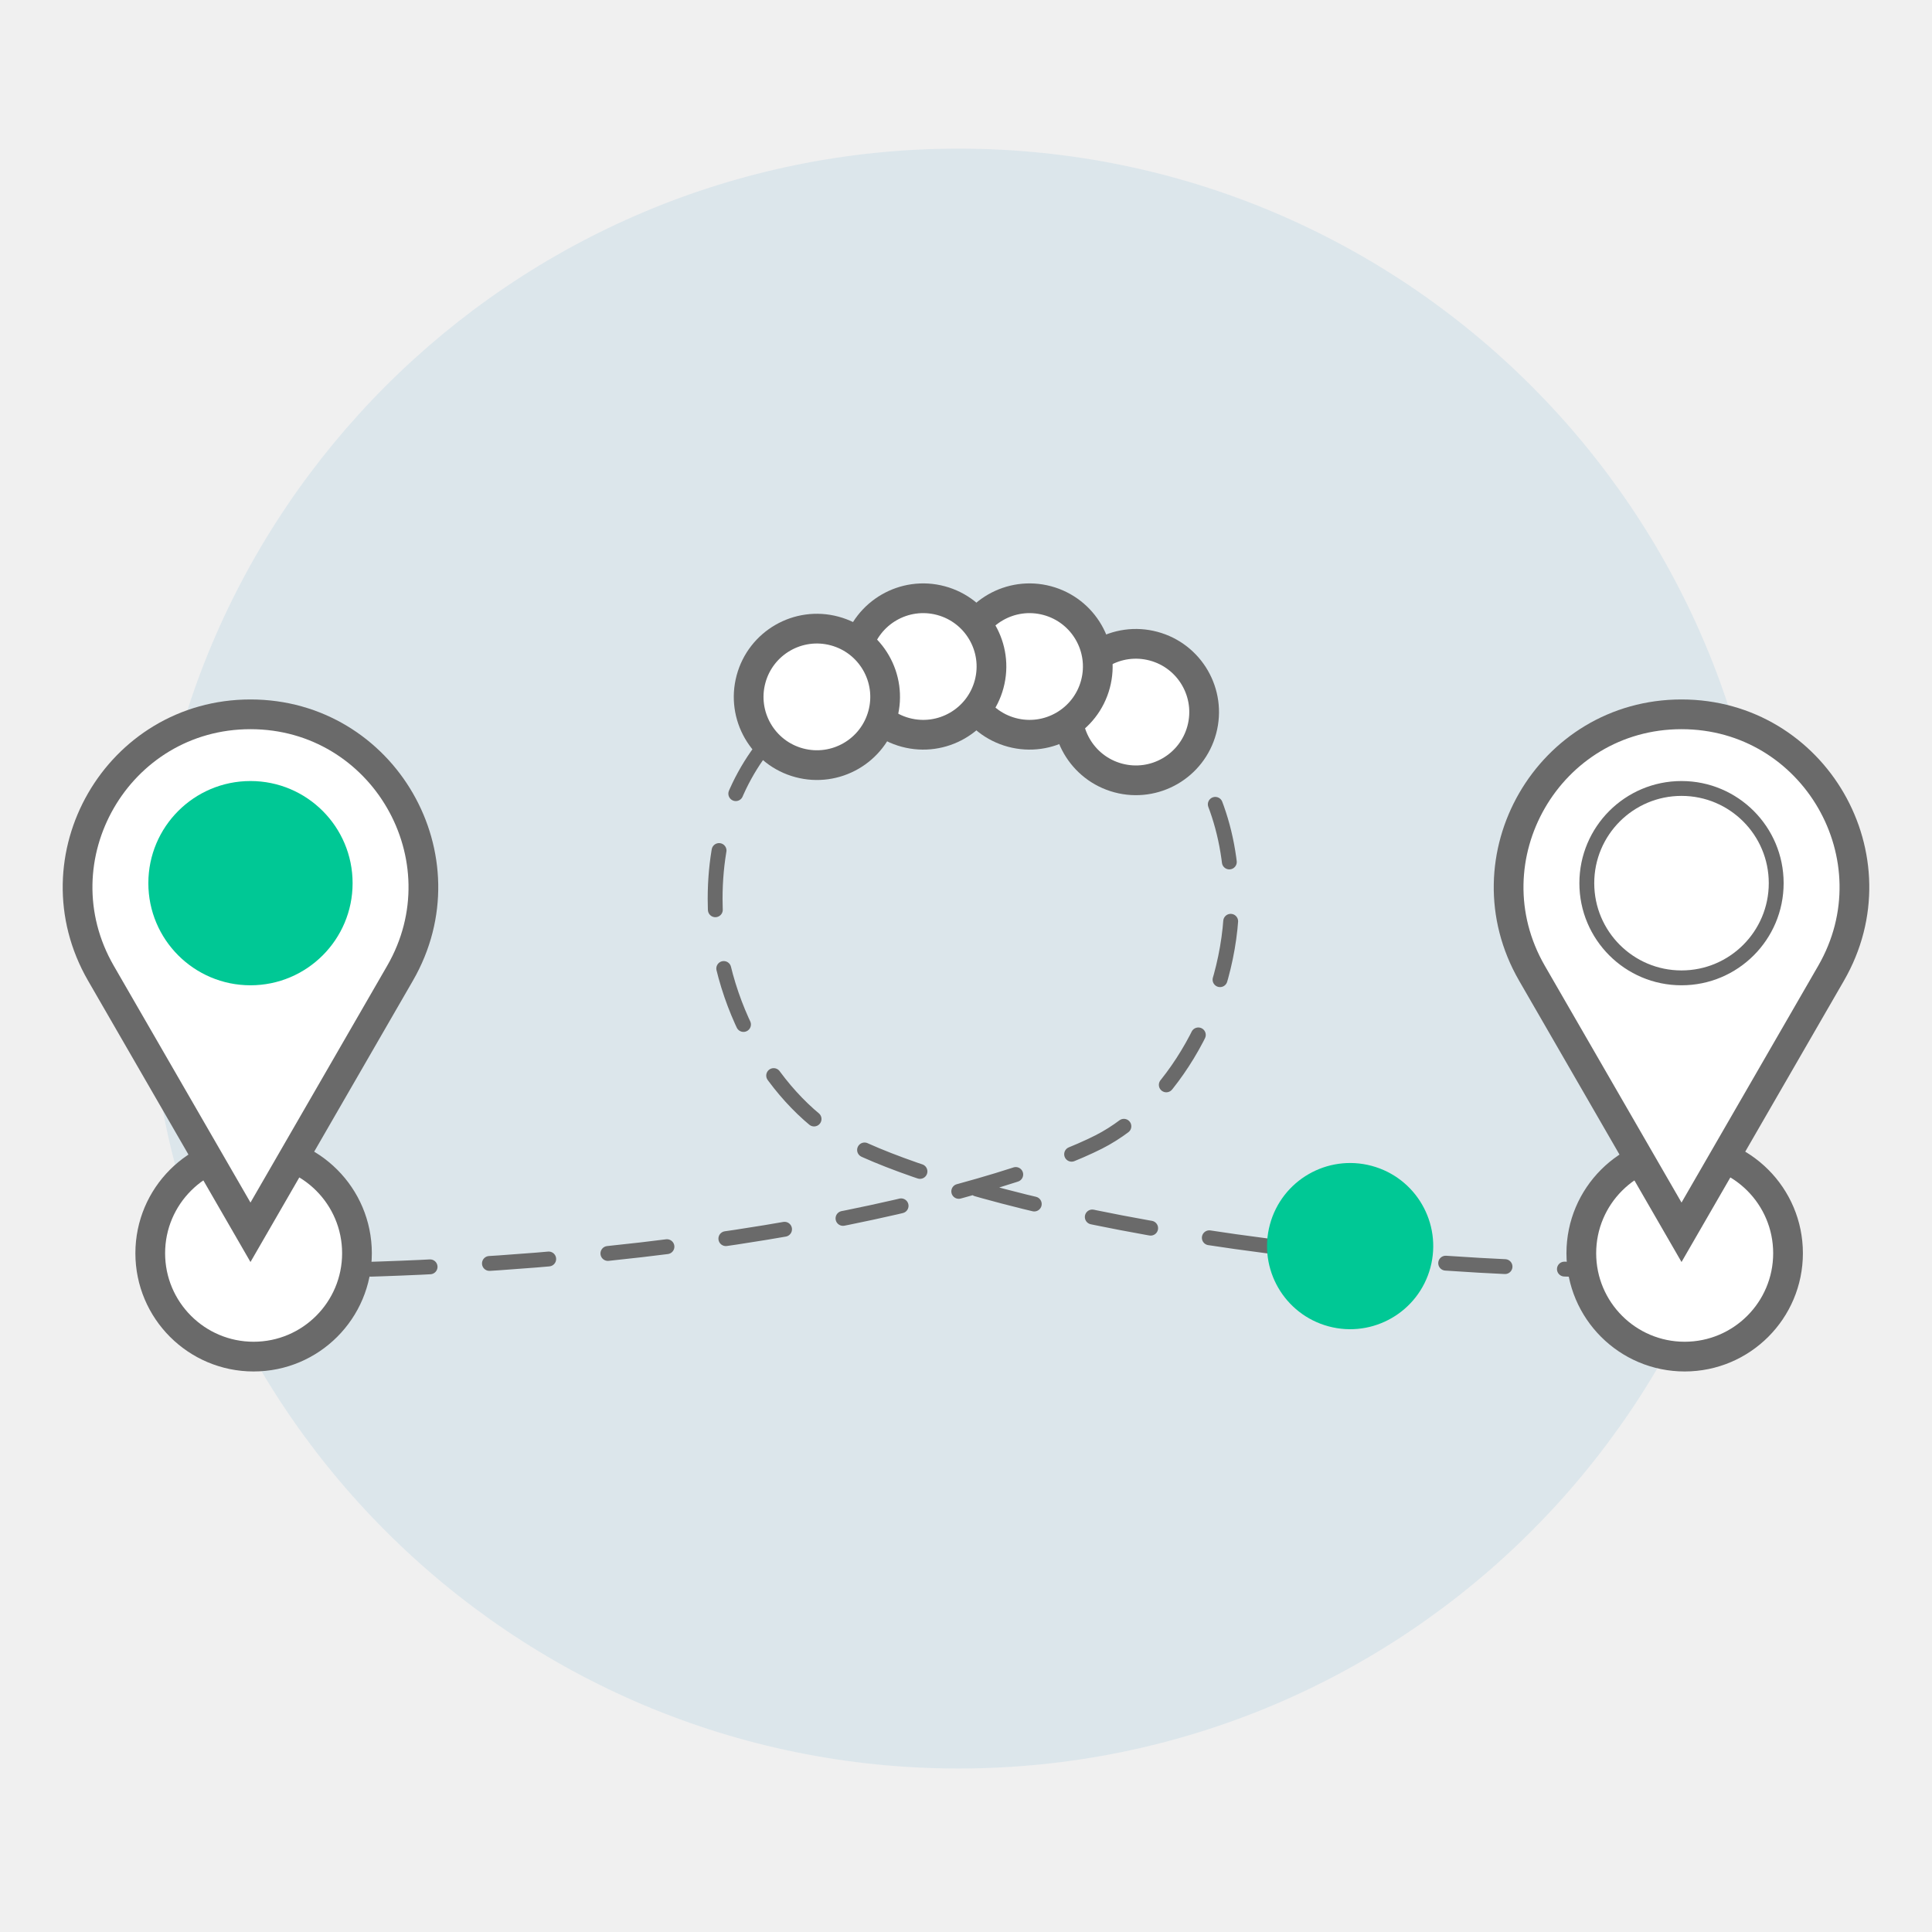
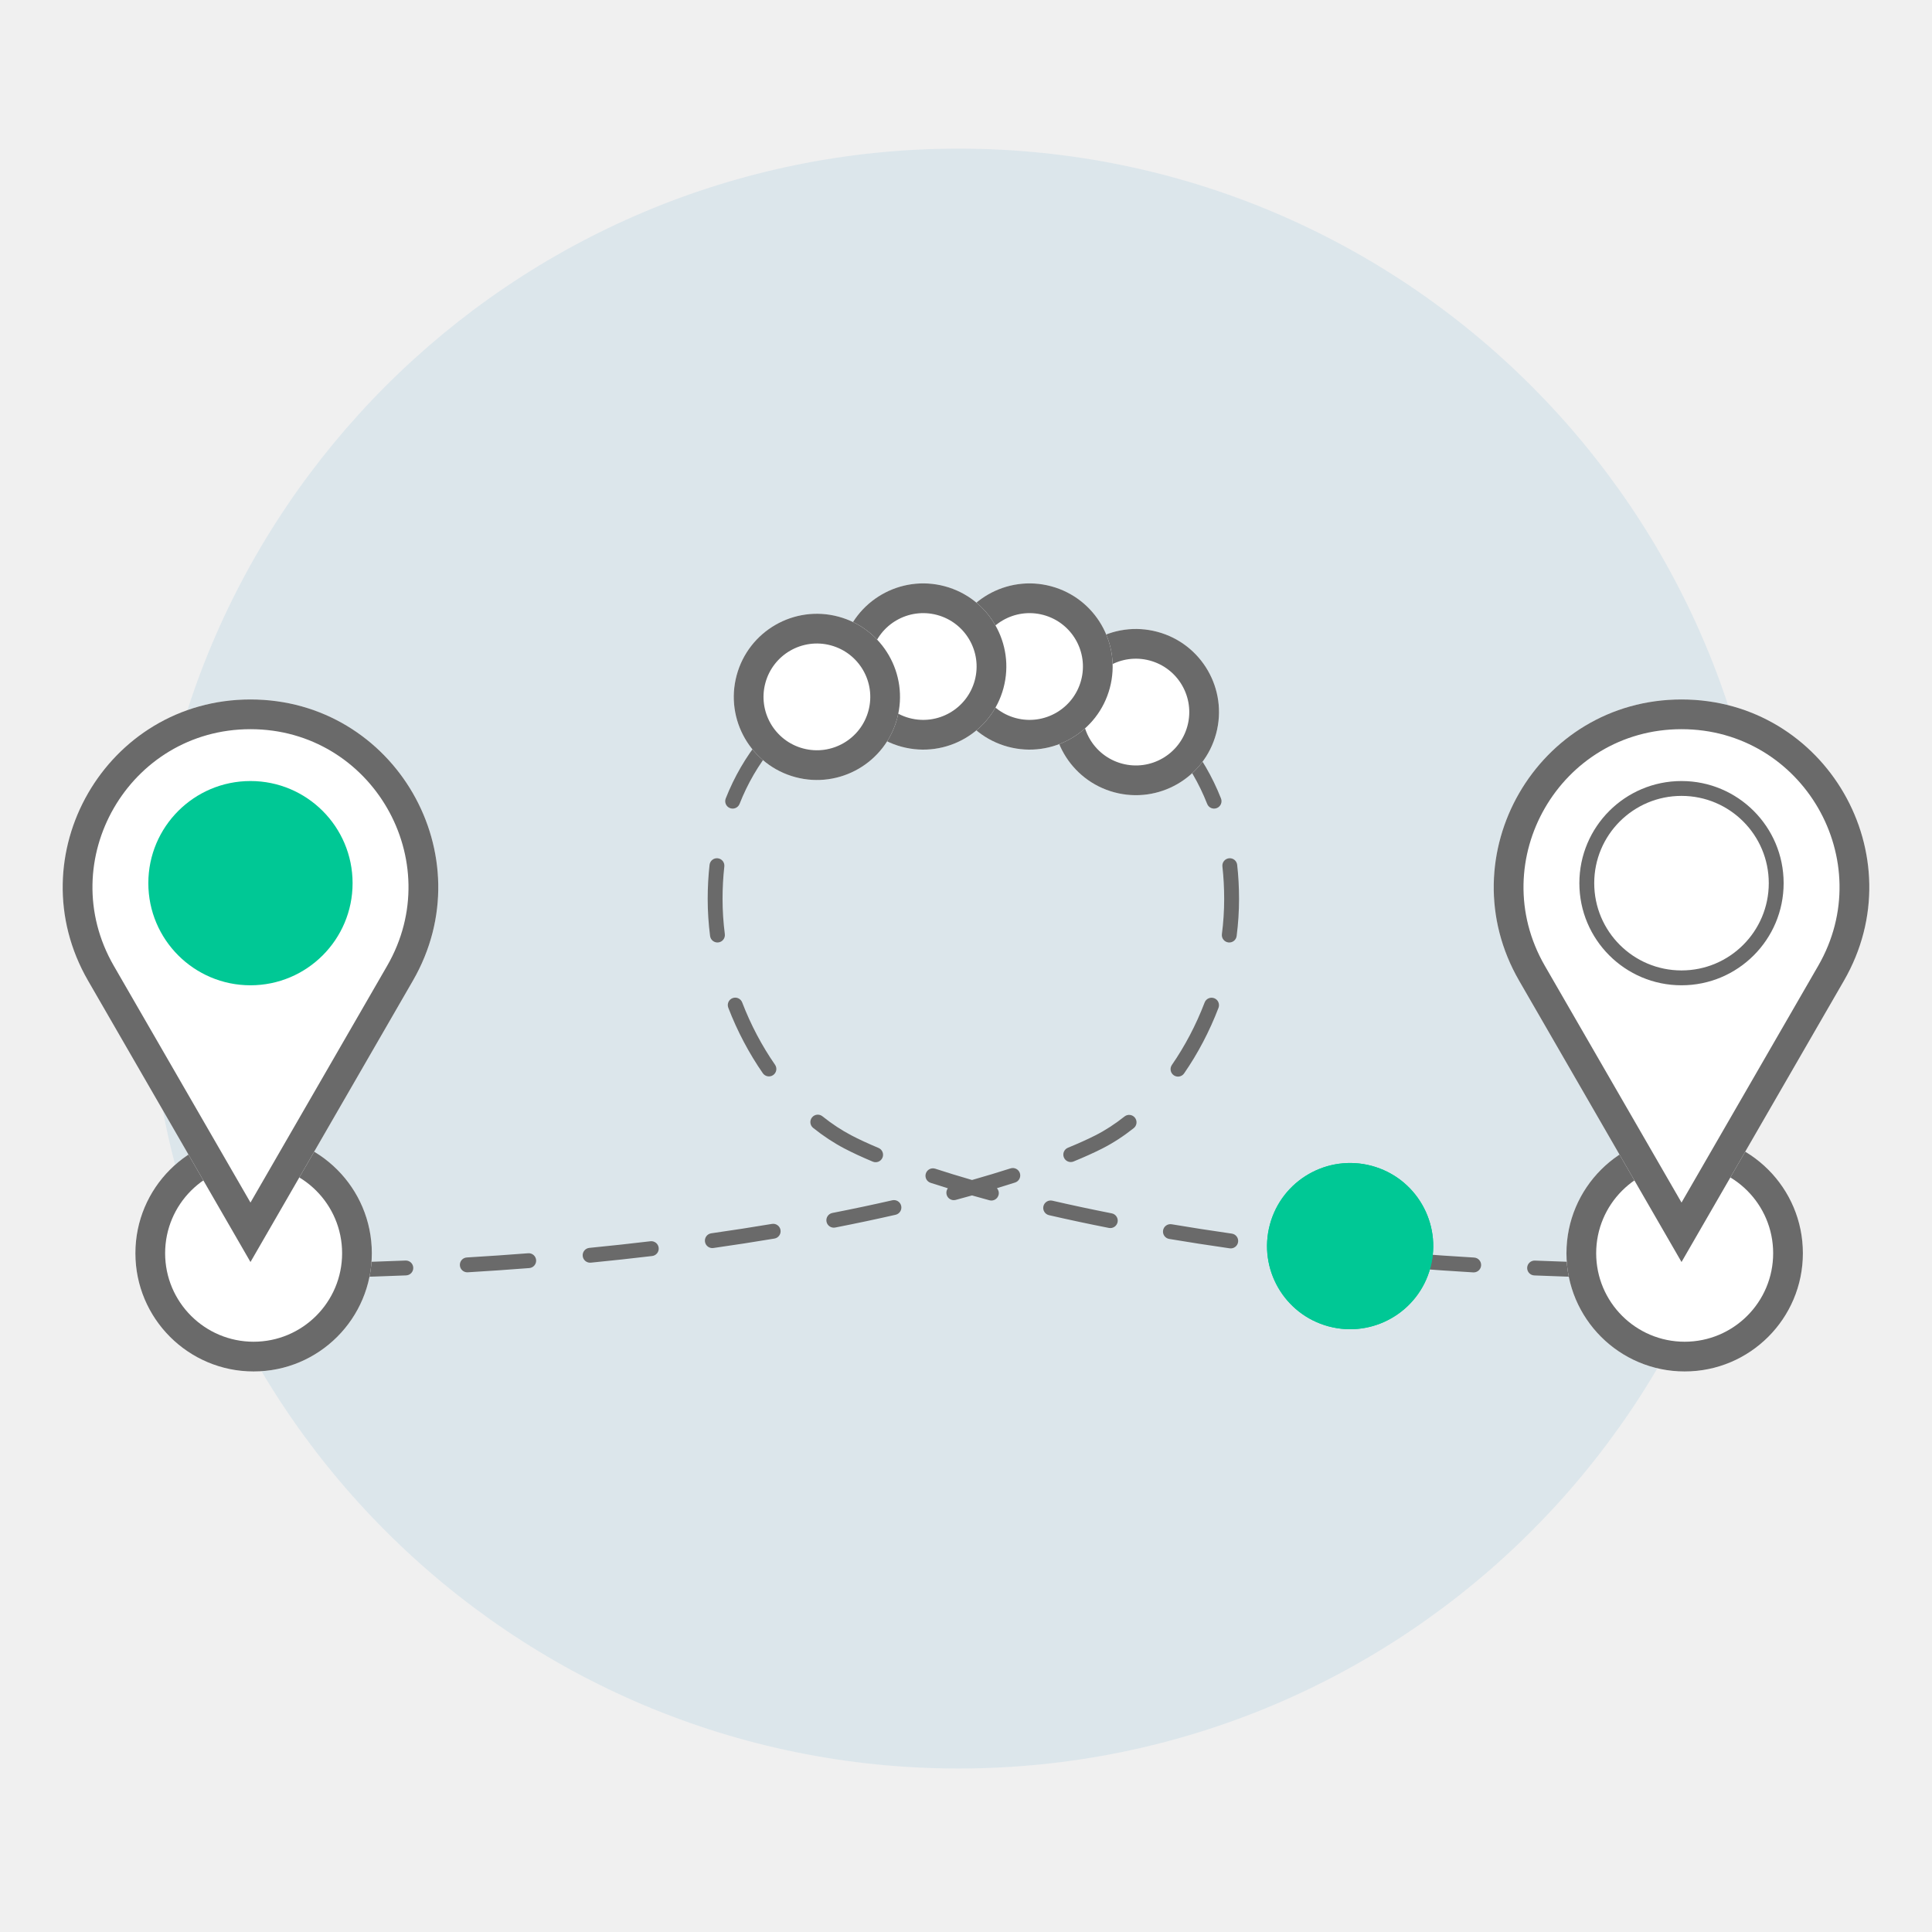
<svg xmlns="http://www.w3.org/2000/svg" width="130" height="130" viewBox="0 0 130 130" fill="none">
-   <g clip-path="url(#clip0_469_4167)">
-     <path opacity="0.1" d="M119 64.5C119 94.6 94.6 119 64.5 119C34.401 119 10 94.6 10 64.5C10 34.401 34.401 10 64.5 10C94.6 10 119 34.401 119 64.5Z" fill="#2D8EC5" />
-     <path d="M16.944 85.529C48.835 85.529 68.224 79.737 73.933 76.841C78.783 74.38 82.872 67.607 82.872 60.487C82.872 50.326 75.657 44.133 65.496 44.133C55.334 44.133 48.119 50.326 48.119 60.487C48.119 67.607 52.208 74.305 57.059 76.841C62.597 79.737 81.645 85.529 113.536 85.529" stroke="#6A6A6A" stroke-linecap="round" stroke-dasharray="4 4" />
-     <circle cx="17.065" cy="84.328" r="6.955" fill="white" stroke="#6A6A6A" stroke-width="2" />
-     <path d="M26.915 65.491L16.854 82.918L6.793 65.491C2.322 57.746 7.911 48.065 16.854 48.065C25.797 48.065 31.387 57.746 26.915 65.491Z" fill="white" stroke="#6A6A6A" stroke-width="2" />
-     <circle cx="16.854" cy="59.426" r="6.872" fill="#00C895" />
-     <circle cx="113.358" cy="84.328" r="6.955" fill="white" stroke="#6A6A6A" stroke-width="2" />
-     <path d="M123.207 65.491L113.146 82.918L103.085 65.491C98.613 57.746 104.203 48.065 113.146 48.065C122.089 48.065 127.678 57.746 123.207 65.491Z" fill="white" stroke="#6A6A6A" stroke-width="2" />
-     <circle cx="113.145" cy="59.426" r="6.372" fill="white" stroke="#6A6A6A" />
-     <circle cx="90.848" cy="83.848" r="4.591" transform="rotate(15 90.8477 83.8479)" fill="#00C895" stroke="#00C895" stroke-width="2" />
-     <circle cx="76.432" cy="47.914" r="4.591" transform="rotate(15 76.4317 47.9144)" fill="white" stroke="#6A6A6A" stroke-width="2" />
-     <circle cx="69.276" cy="44.848" r="4.591" transform="rotate(15 69.2764 44.8479)" fill="white" stroke="#6A6A6A" stroke-width="2" />
-     <circle cx="62.122" cy="44.848" r="4.591" transform="rotate(15 62.1221 44.8479)" fill="white" stroke="#6A6A6A" stroke-width="2" />
-     <circle cx="54.967" cy="46.892" r="4.591" transform="rotate(15 54.9673 46.8922)" fill="white" stroke="#6A6A6A" stroke-width="2" />
-   </g>
-   <defs>
-     <clipPath id="clip0_469_4167">
-       <rect width="130" height="130" fill="white" />
-     </clipPath>
-   </defs>
+   <path opacity="0.1" d="M119 64.5C119 94.6 94.6 119 64.5 119C34.401 119 10 94.6 10 64.5C10 34.401 34.401 10 64.5 10C94.6 10 119 34.401 119 64.5Z" fill="#2D8EC5" />
+   <path fill-rule="evenodd" clip-rule="evenodd" d="M63.21 43.739C63.954 43.669 64.717 43.633 65.496 43.633C66.274 43.633 67.037 43.669 67.781 43.739C68.056 43.765 68.258 44.009 68.232 44.284C68.206 44.559 67.962 44.761 67.687 44.734C66.975 44.667 66.244 44.633 65.496 44.633C64.747 44.633 64.016 44.667 63.304 44.734C63.029 44.761 62.785 44.559 62.759 44.284C62.733 44.009 62.935 43.765 63.21 43.739ZM71.64 44.975C71.725 44.712 72.008 44.569 72.27 44.654C73.777 45.146 75.168 45.811 76.42 46.639C76.65 46.791 76.713 47.102 76.561 47.332C76.409 47.562 76.098 47.625 75.868 47.473C74.695 46.697 73.386 46.071 71.96 45.605C71.698 45.519 71.554 45.237 71.64 44.975ZM59.351 44.975C59.437 45.237 59.294 45.519 59.031 45.605C57.605 46.071 56.296 46.697 55.123 47.473C54.893 47.625 54.583 47.562 54.43 47.332C54.278 47.102 54.341 46.791 54.572 46.639C55.823 45.811 57.214 45.146 58.721 44.654C58.983 44.569 59.266 44.712 59.351 44.975ZM79.138 49.662C79.353 49.488 79.668 49.521 79.842 49.736C80.796 50.915 81.576 52.25 82.158 53.726C82.259 53.983 82.133 54.273 81.876 54.374C81.619 54.476 81.329 54.35 81.228 54.093C80.683 52.71 79.954 51.464 79.064 50.365C78.891 50.15 78.924 49.835 79.138 49.662ZM51.853 49.662C52.068 49.835 52.101 50.15 51.927 50.365C51.037 51.464 50.308 52.71 49.764 54.093C49.662 54.35 49.372 54.476 49.115 54.374C48.858 54.273 48.732 53.983 48.833 53.726C49.415 52.25 50.195 50.915 51.15 49.736C51.323 49.521 51.638 49.488 51.853 49.662ZM82.694 57.752C82.969 57.721 83.216 57.919 83.247 58.193C83.33 58.935 83.372 59.7 83.372 60.487C83.372 61.326 83.317 62.16 83.211 62.982C83.176 63.256 82.926 63.449 82.652 63.414C82.378 63.379 82.184 63.129 82.219 62.855C82.32 62.073 82.372 61.282 82.372 60.487C82.372 59.736 82.332 59.008 82.253 58.304C82.222 58.03 82.42 57.783 82.694 57.752ZM48.297 57.752C48.572 57.783 48.769 58.03 48.738 58.304C48.66 59.008 48.619 59.736 48.619 60.487C48.619 61.282 48.672 62.073 48.772 62.853C48.807 63.127 48.614 63.378 48.34 63.413C48.066 63.448 47.815 63.255 47.78 62.981C47.675 62.16 47.619 61.326 47.619 60.487C47.619 59.7 47.662 58.935 47.745 58.193C47.775 57.919 48.023 57.721 48.297 57.752ZM49.293 67.162C49.55 67.063 49.84 67.192 49.939 67.449C50.522 68.967 51.275 70.383 52.15 71.644C52.308 71.871 52.251 72.182 52.024 72.34C51.797 72.497 51.486 72.441 51.328 72.214C50.408 70.886 49.617 69.399 49.005 67.808C48.906 67.55 49.035 67.261 49.293 67.162ZM81.702 67.168C81.96 67.266 82.089 67.555 81.991 67.813C81.382 69.407 80.594 70.898 79.676 72.227C79.519 72.454 79.208 72.511 78.981 72.354C78.754 72.197 78.697 71.886 78.853 71.658C79.725 70.397 80.475 68.977 81.057 67.456C81.155 67.198 81.444 67.069 81.702 67.168ZM54.637 75.191C54.81 74.975 55.125 74.941 55.34 75.113C55.972 75.619 56.625 76.05 57.29 76.398C57.782 76.655 58.389 76.939 59.113 77.242C59.367 77.348 59.487 77.641 59.381 77.896C59.274 78.151 58.981 78.271 58.726 78.164C57.983 77.853 57.349 77.557 56.827 77.284C56.1 76.904 55.393 76.436 54.715 75.894C54.5 75.721 54.465 75.406 54.637 75.191ZM76.366 75.207C76.538 75.424 76.502 75.738 76.286 75.91C75.604 76.451 74.892 76.915 74.159 77.287C73.628 77.556 72.987 77.847 72.238 78.154C71.983 78.259 71.69 78.137 71.586 77.881C71.481 77.626 71.603 77.334 71.859 77.229C72.589 76.93 73.205 76.65 73.707 76.395C74.374 76.057 75.029 75.631 75.664 75.127C75.88 74.955 76.195 74.991 76.366 75.207ZM68.626 78.941C68.71 79.204 68.565 79.486 68.302 79.57C67.91 79.696 67.503 79.822 67.082 79.95C67.189 80.072 67.236 80.244 67.19 80.412C67.118 80.679 66.843 80.837 66.577 80.764C66.175 80.656 65.784 80.547 65.404 80.438C65.048 80.538 64.682 80.638 64.308 80.739C64.042 80.81 63.767 80.652 63.696 80.385C63.655 80.231 63.69 80.075 63.778 79.957C63.378 79.834 62.992 79.712 62.619 79.59C62.356 79.505 62.213 79.223 62.298 78.96C62.384 78.698 62.666 78.554 62.929 78.639C63.695 78.889 64.52 79.143 65.406 79.399C66.333 79.135 67.197 78.874 67.997 78.618C68.26 78.533 68.542 78.678 68.626 78.941ZM60.639 81.14C60.701 81.409 60.532 81.677 60.263 81.739C58.986 82.031 57.631 82.318 56.201 82.598C55.93 82.651 55.667 82.475 55.614 82.204C55.561 81.933 55.738 81.67 56.009 81.617C57.429 81.339 58.773 81.053 60.041 80.764C60.31 80.703 60.578 80.871 60.639 81.14ZM70.209 81.166C70.271 80.897 70.54 80.729 70.809 80.791C72.064 81.08 73.397 81.366 74.807 81.644C75.078 81.697 75.254 81.96 75.201 82.231C75.147 82.502 74.884 82.678 74.613 82.625C73.194 82.345 71.85 82.057 70.584 81.766C70.315 81.704 70.147 81.435 70.209 81.166ZM52.519 82.765C52.565 83.037 52.381 83.295 52.109 83.341C50.793 83.561 49.424 83.773 48.001 83.976C47.728 84.015 47.475 83.825 47.436 83.551C47.397 83.278 47.587 83.025 47.861 82.986C49.275 82.785 50.636 82.573 51.944 82.354C52.216 82.309 52.474 82.492 52.519 82.765ZM78.261 82.788C78.307 82.516 78.565 82.333 78.837 82.378C80.133 82.596 81.482 82.807 82.885 83.007C83.159 83.046 83.349 83.299 83.309 83.572C83.27 83.846 83.017 84.036 82.744 83.997C81.333 83.795 79.975 83.584 78.671 83.365C78.399 83.319 78.216 83.061 78.261 82.788ZM44.321 83.958C44.354 84.232 44.158 84.481 43.884 84.514C42.548 84.673 41.172 84.823 39.756 84.962C39.481 84.989 39.236 84.788 39.209 84.513C39.182 84.238 39.383 83.993 39.658 83.967C41.068 83.829 42.437 83.679 43.765 83.521C44.039 83.488 44.288 83.684 44.321 83.958ZM86.389 83.975C86.422 83.701 86.671 83.505 86.945 83.538C88.261 83.695 89.618 83.843 91.016 83.98C91.29 84.006 91.491 84.251 91.465 84.526C91.438 84.801 91.193 85.002 90.918 84.975C89.513 84.837 88.149 84.689 86.826 84.531C86.552 84.498 86.356 84.249 86.389 83.975ZM36.075 84.788C36.096 85.064 35.891 85.304 35.615 85.326C34.267 85.431 32.886 85.526 31.472 85.61C31.197 85.626 30.96 85.416 30.944 85.14C30.927 84.865 31.137 84.628 31.413 84.612C32.821 84.528 34.195 84.434 35.538 84.329C35.813 84.307 36.053 84.513 36.075 84.788ZM94.563 84.798C94.584 84.522 94.825 84.317 95.1 84.338C96.431 84.442 97.794 84.535 99.191 84.618C99.467 84.634 99.677 84.87 99.661 85.146C99.645 85.422 99.408 85.632 99.132 85.616C97.729 85.533 96.359 85.439 95.022 85.335C94.747 85.314 94.541 85.073 94.563 84.798ZM27.807 85.298C27.819 85.574 27.604 85.807 27.328 85.818C25.971 85.874 24.587 85.92 23.175 85.954C22.899 85.961 22.67 85.743 22.663 85.466C22.656 85.19 22.875 84.961 23.151 84.954C24.557 84.92 25.936 84.875 27.287 84.819C27.563 84.808 27.796 85.022 27.807 85.298ZM102.76 85.301C102.772 85.025 103.005 84.811 103.281 84.822C104.62 84.877 105.988 84.922 107.383 84.956C107.659 84.962 107.877 85.192 107.871 85.468C107.864 85.744 107.635 85.962 107.359 85.955C105.958 85.922 104.585 85.876 103.239 85.821C102.964 85.81 102.749 85.577 102.76 85.301ZM19.523 85.517C19.526 85.793 19.304 86.019 19.027 86.021C18.339 86.026 17.645 86.029 16.944 86.029C16.668 86.029 16.444 85.805 16.444 85.529C16.444 85.253 16.668 85.029 16.944 85.029C17.642 85.029 18.334 85.026 19.02 85.021C19.296 85.019 19.521 85.241 19.523 85.517ZM110.974 85.517C110.976 85.241 111.202 85.019 111.478 85.021C112.158 85.026 112.844 85.029 113.536 85.029C113.812 85.029 114.036 85.253 114.036 85.529C114.036 85.805 113.812 86.029 113.536 86.029C112.841 86.029 112.153 86.026 111.47 86.021C111.194 86.019 110.972 85.793 110.974 85.517Z" fill="#6A6A6A" />
+   <path d="M25.02 84.328C25.02 88.721 21.459 92.282 17.065 92.282C12.672 92.282 9.111 88.721 9.111 84.328C9.111 79.934 12.672 76.373 17.065 76.373C21.459 76.373 25.02 79.934 25.02 84.328Z" fill="white" />
+   <path fill-rule="evenodd" clip-rule="evenodd" d="M17.065 90.282C20.354 90.282 23.02 87.616 23.02 84.328C23.02 81.039 20.354 78.373 17.065 78.373C13.777 78.373 11.111 81.039 11.111 84.328C11.111 87.616 13.777 90.282 17.065 90.282ZM17.065 92.282C21.459 92.282 25.02 88.721 25.02 84.328C25.02 79.934 21.459 76.373 17.065 76.373C12.672 76.373 9.111 79.934 9.111 84.328C9.111 88.721 12.672 92.282 17.065 92.282Z" fill="#6A6A6A" />
+   <path d="M16.854 84.918L5.927 65.991C1.071 57.58 7.141 47.065 16.854 47.065C26.567 47.065 32.638 57.58 27.782 65.991L16.854 84.918Z" fill="white" />
+   <path fill-rule="evenodd" clip-rule="evenodd" d="M16.854 84.918L27.782 65.991C32.638 57.58 26.567 47.065 16.854 47.065C7.141 47.065 1.071 57.58 5.927 65.991L16.854 84.918ZM16.854 80.918L26.049 64.991C30.136 57.913 25.028 49.065 16.854 49.065C8.681 49.065 3.573 57.913 7.659 64.991L16.854 80.918Z" fill="#6A6A6A" />
+   <path d="M23.725 59.426C23.725 63.221 20.648 66.298 16.853 66.298C13.058 66.298 9.981 63.221 9.981 59.426C9.981 55.631 13.058 52.554 16.853 52.554C20.648 52.554 23.725 55.631 23.725 59.426Z" fill="#00C895" />
+   <path d="M121.312 84.328C121.312 88.721 117.751 92.282 113.358 92.282C108.965 92.282 105.403 88.721 105.403 84.328C105.403 79.934 108.965 76.373 113.358 76.373C117.751 76.373 121.312 79.934 121.312 84.328Z" fill="white" />
+   <path fill-rule="evenodd" clip-rule="evenodd" d="M113.358 90.282C116.647 90.282 119.312 87.616 119.312 84.328C119.312 81.039 116.647 78.373 113.358 78.373C110.069 78.373 107.403 81.039 107.403 84.328C107.403 87.616 110.069 90.282 113.358 90.282ZM113.358 92.282C117.751 92.282 121.312 88.721 121.312 84.328C121.312 79.934 117.751 76.373 113.358 76.373C108.965 76.373 105.403 79.934 105.403 84.328C105.403 88.721 108.965 92.282 113.358 92.282Z" fill="#6A6A6A" />
+   <path d="M113.146 84.918L102.219 65.991C97.362 57.58 103.433 47.065 113.146 47.065C122.859 47.065 128.929 57.58 124.073 65.991L113.146 84.918Z" fill="white" />
+   <path fill-rule="evenodd" clip-rule="evenodd" d="M113.146 84.918L124.073 65.991C128.929 57.58 122.859 47.065 113.146 47.065C103.433 47.065 97.362 57.58 102.219 65.991L113.146 84.918ZM113.146 80.918L122.341 64.991C126.428 57.913 121.319 49.065 113.146 49.065C104.972 49.065 99.864 57.913 103.951 64.991L113.146 80.918Z" fill="#6A6A6A" />
+   <path d="M120.017 59.426C120.017 63.221 116.94 66.298 113.145 66.298C109.349 66.298 106.272 63.221 106.272 59.426C106.272 55.63 109.349 52.554 113.145 52.554C116.94 52.554 120.017 55.63 120.017 59.426Z" fill="white" />
+   <path fill-rule="evenodd" clip-rule="evenodd" d="M113.145 65.298C116.388 65.298 119.017 62.669 119.017 59.426C119.017 56.183 116.388 53.554 113.145 53.554C109.901 53.554 107.272 56.183 107.272 59.426C107.272 62.669 109.901 65.298 113.145 65.298ZM113.145 66.298C116.94 66.298 120.017 63.221 120.017 59.426C120.017 55.63 116.94 52.554 113.145 52.554C109.349 52.554 106.272 55.63 106.272 59.426C106.272 63.221 109.349 66.298 113.145 66.298Z" fill="#6A6A6A" />
+   <path d="M96.249 85.295C95.449 88.278 92.383 90.048 89.401 89.249C86.418 88.45 84.648 85.384 85.447 82.401C86.246 79.418 89.312 77.648 92.295 78.447C95.278 79.246 97.048 82.312 96.249 85.295Z" fill="#00C895" />
+   <path fill-rule="evenodd" clip-rule="evenodd" d="M89.918 87.317C91.834 87.83 93.803 86.693 94.317 84.777C94.83 82.862 93.693 80.892 91.777 80.379C89.861 79.866 87.892 81.003 87.379 82.918C86.865 84.834 88.002 86.803 89.918 87.317ZM89.401 89.249C92.383 90.048 95.449 88.278 96.249 85.295C97.048 82.312 95.278 79.246 92.295 78.447C89.312 77.648 86.246 79.418 85.447 82.401C84.648 85.384 86.418 88.45 89.401 89.249Z" fill="#00C895" />
+   <path d="M81.832 49.361C81.033 52.344 77.967 54.114 74.984 53.315C72.002 52.516 70.232 49.45 71.031 46.467C71.83 43.484 74.896 41.714 77.879 42.514C80.862 43.313 82.632 46.379 81.832 49.361Z" fill="white" />
+   <path fill-rule="evenodd" clip-rule="evenodd" d="M75.502 51.383C77.418 51.897 79.387 50.76 79.901 48.844C80.414 46.928 79.277 44.959 77.361 44.445C75.445 43.932 73.476 45.069 72.963 46.985C72.449 48.901 73.586 50.87 75.502 51.383ZM74.984 53.315C77.967 54.114 81.033 52.344 81.832 49.361C82.632 46.379 80.862 43.313 77.879 42.514C74.896 41.714 71.83 43.484 71.031 46.467C70.232 49.45 72.002 52.516 74.984 53.315Z" fill="#6A6A6A" />
+   <path d="M74.677 46.295C73.878 49.278 70.812 51.048 67.829 50.249C64.847 49.45 63.076 46.384 63.876 43.401C64.675 40.418 67.741 38.648 70.724 39.447C73.706 40.246 75.476 43.312 74.677 46.295Z" fill="white" />
+   <path fill-rule="evenodd" clip-rule="evenodd" d="M68.347 48.317C70.263 48.83 72.232 47.693 72.745 45.777C73.259 43.862 72.122 41.892 70.206 41.379C68.29 40.866 66.321 42.003 65.808 43.918C65.294 45.834 66.431 47.803 68.347 48.317ZM67.829 50.249C70.812 51.048 73.878 49.278 74.677 46.295C75.476 43.312 73.706 40.246 70.724 39.447C67.741 38.648 64.675 40.418 63.876 43.401C63.076 46.384 64.847 49.45 67.829 50.249Z" fill="#6A6A6A" />
+   <path d="M67.523 46.295C66.724 49.278 63.658 51.048 60.675 50.249C57.692 49.45 55.922 46.384 56.721 43.401C57.521 40.418 60.587 38.648 63.569 39.447C66.552 40.246 68.322 43.312 67.523 46.295Z" fill="white" />
+   <path fill-rule="evenodd" clip-rule="evenodd" d="M61.193 48.317C63.108 48.83 65.078 47.693 65.591 45.777C66.104 43.862 64.967 41.892 63.052 41.379C61.136 40.866 59.166 42.003 58.653 43.918C58.14 45.834 59.277 47.803 61.193 48.317ZM60.675 50.249C63.658 51.048 66.724 49.278 67.523 46.295C68.322 43.312 66.552 40.246 63.569 39.447C60.587 38.648 57.521 40.418 56.721 43.401C55.922 46.384 57.692 49.45 60.675 50.249Z" fill="#6A6A6A" />
+   <path d="M60.368 48.339C59.569 51.322 56.503 53.092 53.52 52.293C50.537 51.494 48.767 48.428 49.566 45.445C50.366 42.462 53.432 40.692 56.414 41.491C59.397 42.291 61.167 45.356 60.368 48.339Z" fill="white" />
+   <path fill-rule="evenodd" clip-rule="evenodd" d="M54.038 50.361C55.954 50.874 57.923 49.737 58.436 47.822C58.95 45.906 57.813 43.937 55.897 43.423C53.981 42.91 52.012 44.047 51.498 45.963C50.985 47.879 52.122 49.848 54.038 50.361ZM53.52 52.293C56.503 53.092 59.569 51.322 60.368 48.339C61.167 45.356 59.397 42.291 56.414 41.491C53.432 40.692 50.366 42.462 49.566 45.445C48.767 48.428 50.537 51.494 53.52 52.293Z" fill="#6A6A6A" />
</svg>
